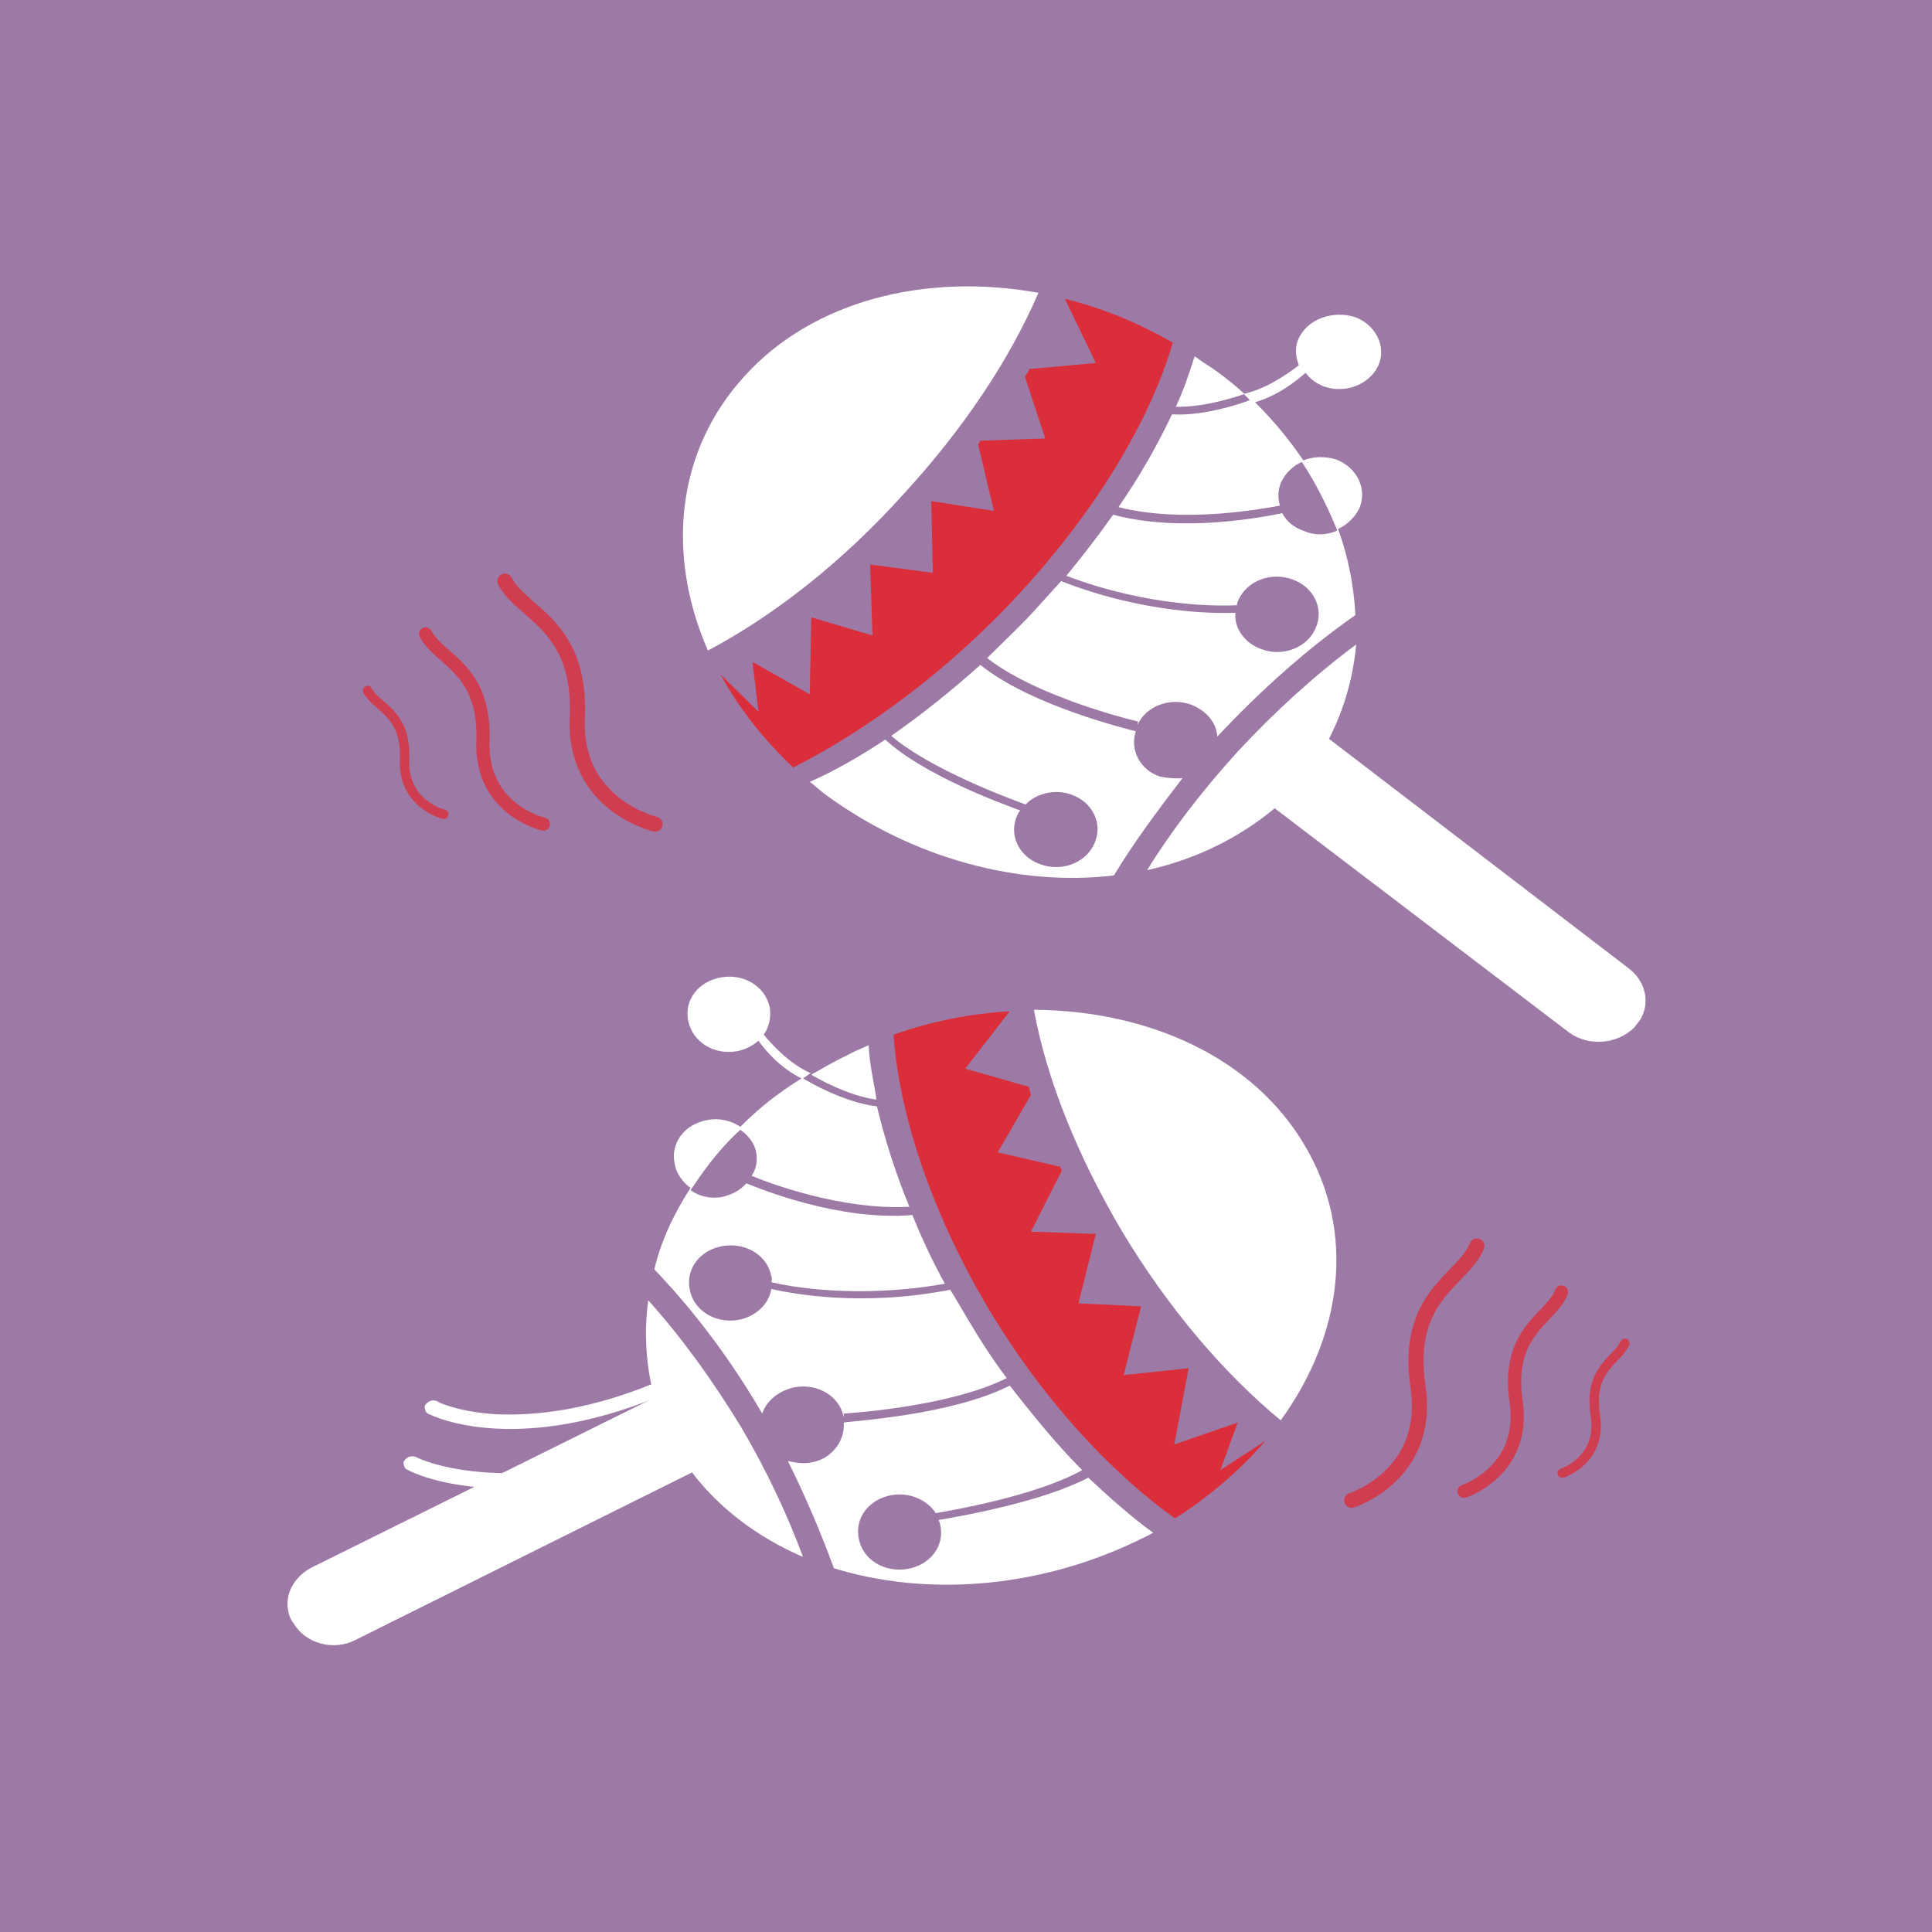
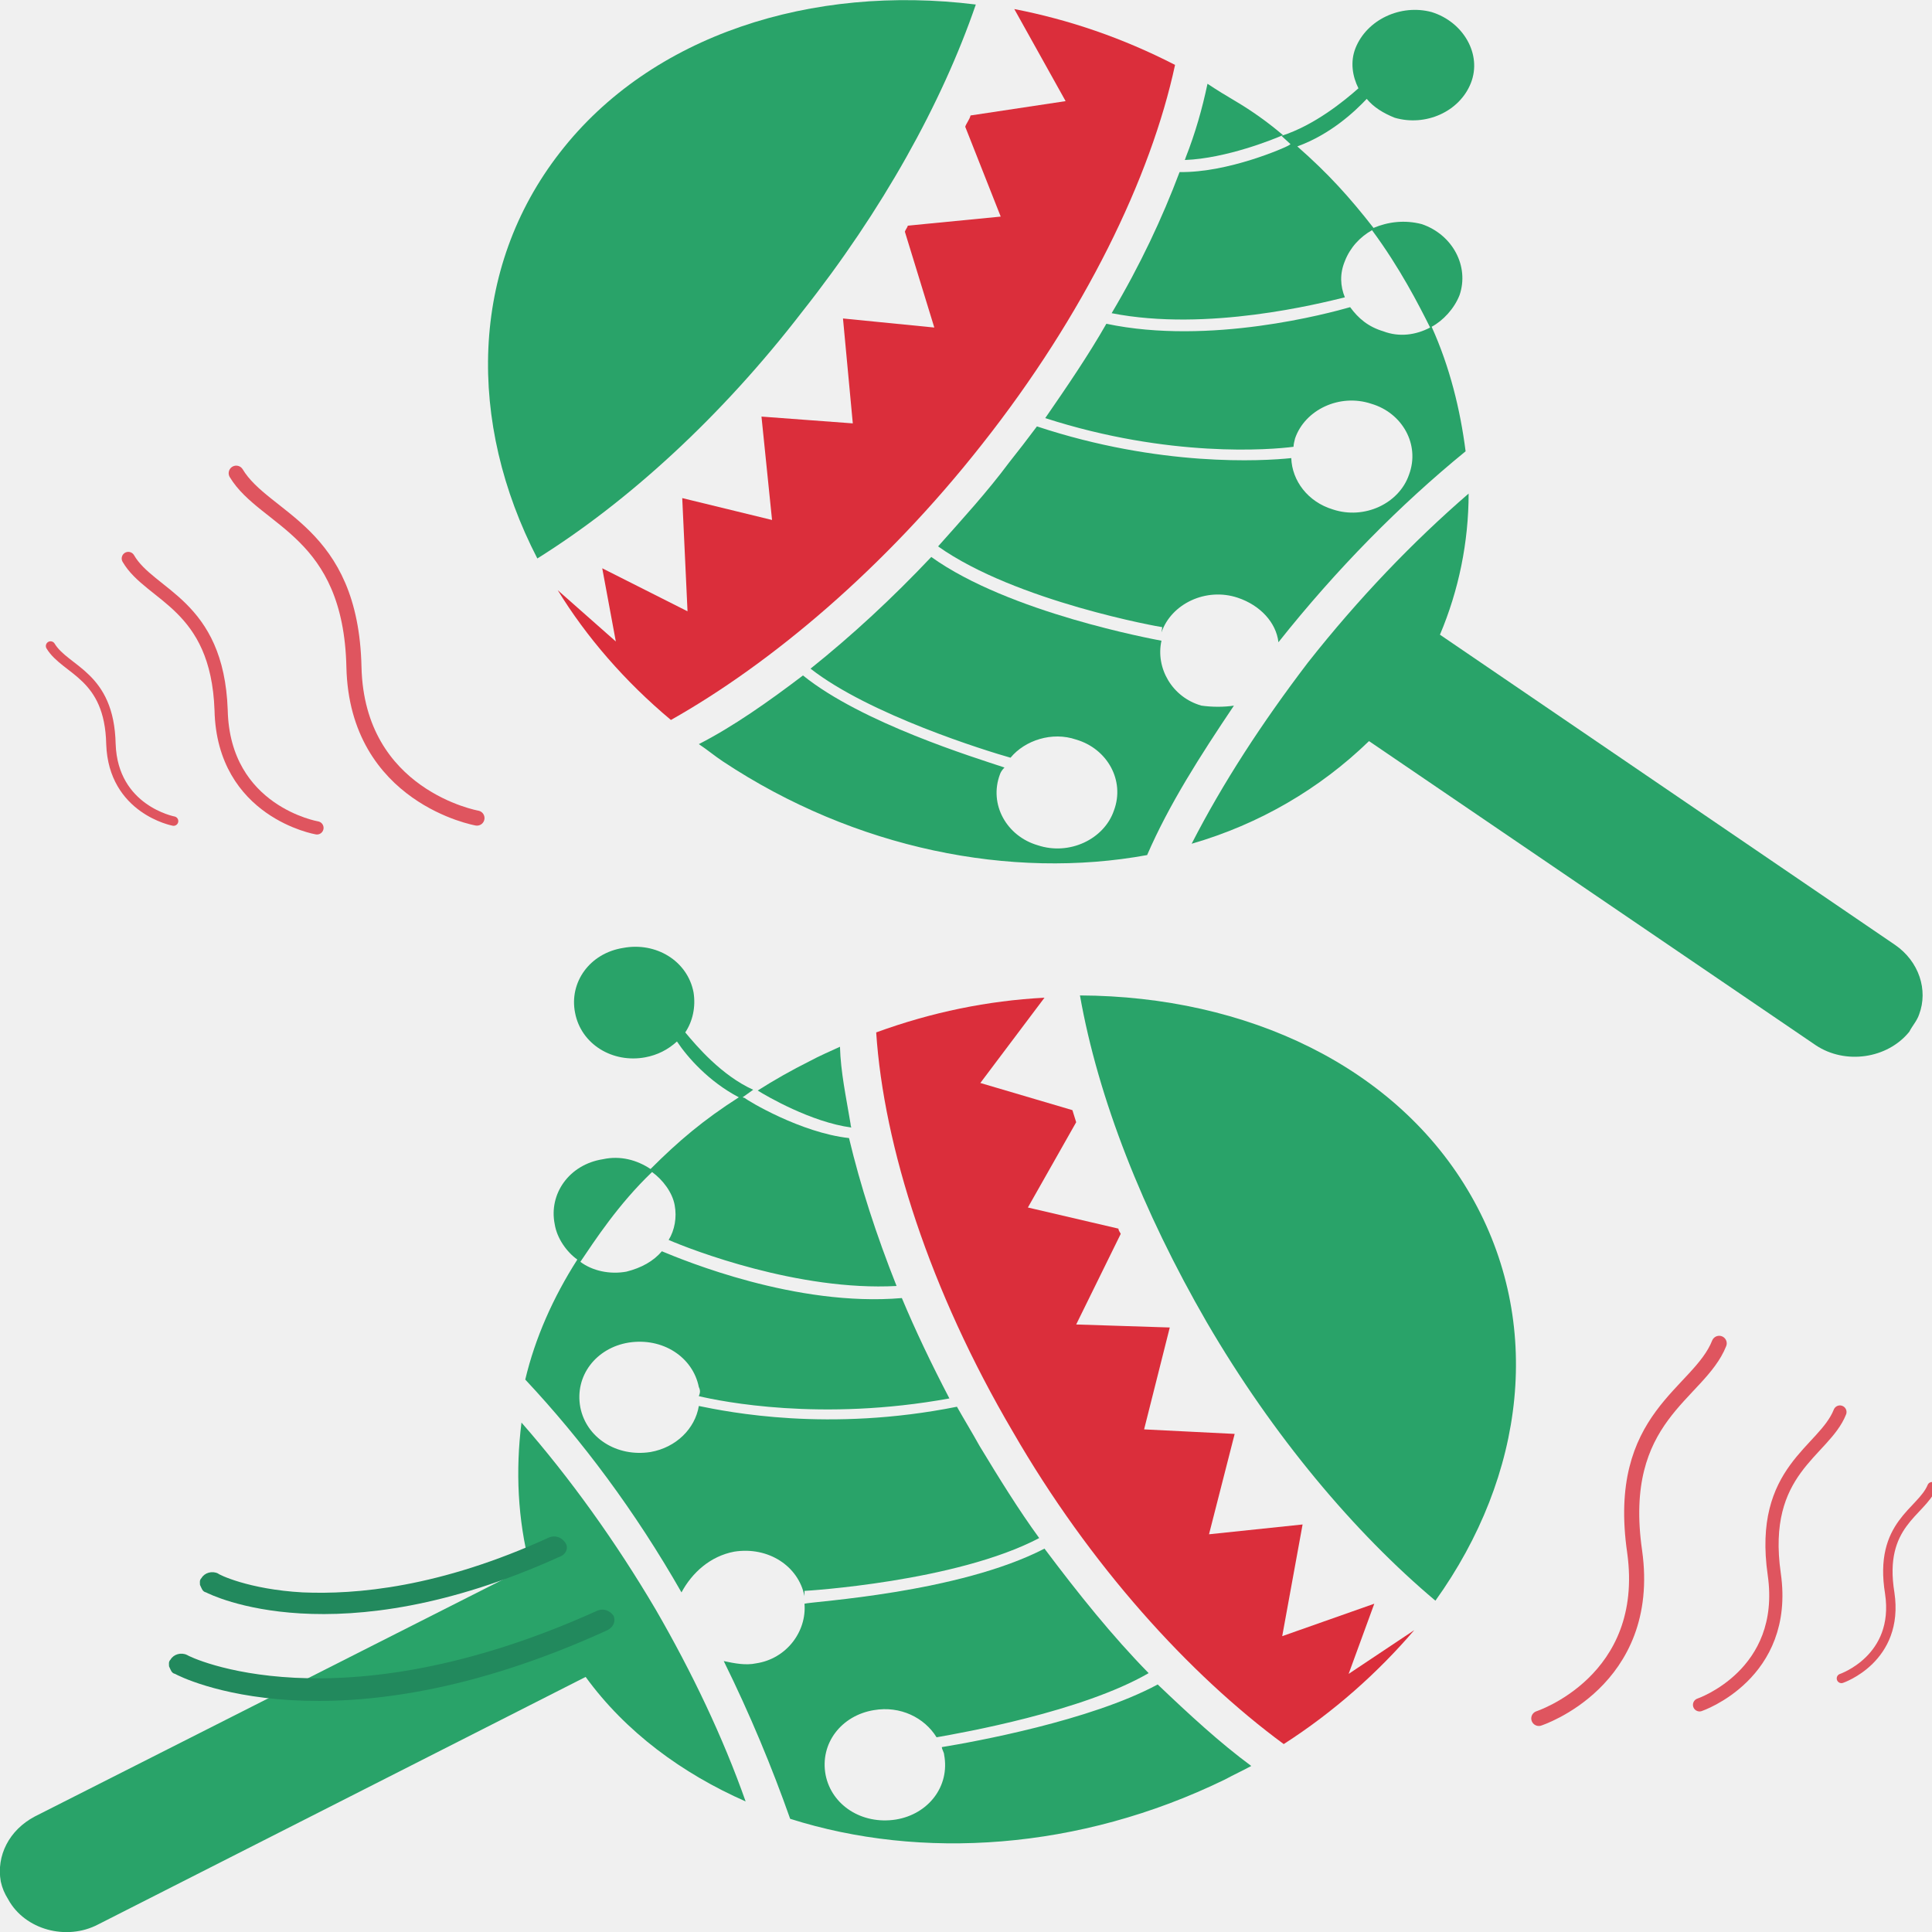
<svg xmlns="http://www.w3.org/2000/svg" version="1.1" id="Layer_1" x="0px" y="0px" viewBox="0 0 256 256" style="enable-background:new 0 0 256 256;" xml:space="preserve">
  <style type="text/css">
- 	.st0{fill:#9D7AA5;}
- 	.st1{fill:#DB2E3B;}
- 	.st2{fill:#FFFFFF;}
+ 	.st0{fill:#DB2E3B;}
+ 	.st1{fill:#29A369;}
	
- 		.st3{opacity:0.8;fill:none;stroke:#DB2E3B;stroke-width:2;stroke-linecap:round;stroke-linejoin:round;stroke-miterlimit:10;enable-background:new    ;}
+ 		.st2{opacity:0.8;fill:none;stroke:#DB2E3B;stroke-width:2;stroke-linecap:round;stroke-linejoin:round;stroke-miterlimit:10;enable-background:new    ;}
	
- 		.st4{opacity:0.8;fill:none;stroke:#DB2E3B;stroke-width:1.75;stroke-linecap:round;stroke-linejoin:round;stroke-miterlimit:10;enable-background:new    ;}
+ 		.st3{opacity:0.8;fill:none;stroke:#DB2E3B;stroke-width:1.75;stroke-linecap:round;stroke-linejoin:round;stroke-miterlimit:10;enable-background:new    ;}
	
- 		.st5{opacity:0.8;fill:none;stroke:#DB2E3B;stroke-width:1.25;stroke-linecap:round;stroke-linejoin:round;stroke-miterlimit:10;enable-background:new    ;}
+ 		.st4{opacity:0.8;fill:none;stroke:#DB2E3B;stroke-width:1.25;stroke-linecap:round;stroke-linejoin:round;stroke-miterlimit:10;enable-background:new    ;}
+ 	.st5{fill:#22895D;}
</style>
-   <rect class="st0" width="256" height="256" />
  <g>
-     <path class="st1" d="M118.4,137.1c5.1-1.8,10.2-2.8,15.4-3.1l-5.9,7.6l8.4,2.4c0.1,0.4,0.2,0.7,0.3,1.1l-4.4,7.6l8.3,1.9   c0,0.2,0.2,0.4,0.2,0.5l-4.1,8.1l8.6,0.3l0,0l-2.3,9.2l8.3,0.4l-2.3,9.1l8.6-0.9l-1.9,10.1l8.4-2.9l-2.3,6.3l6-3.9   c-3.3,3.8-7.3,7.3-12,10.3c-8.7-6.2-17.8-16.1-24.9-28.1C123.3,160.4,119.1,147.4,118.4,137.1z" />
-     <path class="st2" d="M116.1,145.4c-0.4-2.4-0.9-4.6-1-6.9c-0.9,0.4-1.9,0.8-2.8,1.3c-1.7,0.8-3.2,1.7-4.8,2.6   c0.8,0.5,4.9,2.8,8.6,3.3C116.1,145.5,116.1,145.4,116.1,145.4z" />
-     <path class="st2" d="M169.7,188.2c8.2-11.3,10-24.9,3.2-36.4c-6.8-11.6-20.6-17.9-35.9-18c1.7,9.3,5.8,19.4,11.7,29.4   C154.9,173.5,162.3,182.1,169.7,188.2z" />
-     <path class="st2" d="M124.4,201.4c0,0.2,0.2,0.5,0.2,0.7c0.6,2.8-1.4,5.3-4.4,5.8c-3.1,0.5-5.9-1.3-6.4-4c-0.6-2.8,1.4-5.3,4.4-5.8   c2.4-0.4,4.7,0.7,5.8,2.4c2.3-0.4,13.3-2.3,19.4-5.7c-3.3-3.3-6.4-7.1-9.6-11.2c-7.9,4-21.3,4.7-22,4.9c0.2,2.5-1.7,4.9-4.4,5.3   c-1,0.2-2,0-3-0.2c2.4,4.8,4.4,9.6,6.1,14.2c12,3.7,26.6,2.8,39.9-3.5c0.8-0.4,1.7-0.8,2.4-1.2c-2.9-2.1-5.7-4.6-8.6-7.3   C138.1,199,127.4,200.9,124.4,201.4z" />
-     <path class="st2" d="M91.7,195.1c3.7,4.9,8.9,8.7,14.7,11.2c-2.1-5.7-4.9-11.6-8.2-17.2c-3.7-6.1-7.9-11.9-12.3-16.8   c-0.6,4.3-0.3,8.7,0.8,12.9l-45.4,22.5c-2.3,1.2-3.6,3.5-3.1,5.8c0.1,0.6,0.3,1.1,0.7,1.6c1.6,2.7,5.3,3.7,8.2,2.2L91.7,195.1z" />
-     <path class="st2" d="M105.4,183.8c3.1-0.5,5.9,1.3,6.4,4v-0.5c0.1,0,13.9-0.8,21.6-4.7c-1.9-2.5-3.7-5.3-5.4-8.2   c-0.7-1.2-1.4-2.4-2.1-3.5c-11.8,2.3-21,0.5-23.7-0.1c-0.3,2-2.1,3.7-4.4,4.1c-3.1,0.5-5.9-1.3-6.4-4c-0.6-2.8,1.4-5.3,4.4-5.8   c3.1-0.5,5.9,1.3,6.4,4c0.1,0.3,0.1,0.5,0,0.8c2.1,0.5,11.2,2.3,23,0.2c-1.7-3.1-3.1-6.1-4.3-9.1c-9.7,0.8-20-3.4-22-4.2   c-0.8,0.9-1.9,1.5-3.2,1.8c-1.6,0.3-3.1-0.1-4.2-0.9c1.3-1.9,3.4-5.1,6.6-8c1,0.7,1.9,1.8,2.1,3c0.2,1.1,0,2.2-0.6,3.1   c2.1,0.9,11.9,4.6,20.9,4.1c-1.9-4.6-3.3-9.1-4.3-13.3c-4.4-0.5-9.3-3.4-9.6-3.6l-0.2-0.1l1-0.7c-2.9-1.3-5.2-3.9-6.2-5.1   c0.7-1,1-2.3,0.8-3.6c-0.6-2.8-3.4-4.5-6.4-4c-3.1,0.5-5,3.1-4.4,5.8c0.6,2.8,3.4,4.5,6.4,4c1.1-0.2,2.1-0.7,2.9-1.4   c1,1.4,2.9,3.6,5.7,5c-3.2,2-5.6,3.9-8.1,6.4c-1.2-0.8-2.8-1.2-4.3-0.9c-3.1,0.5-5,3.1-4.4,5.8c0.2,1.3,1.1,2.5,2.1,3.2   c-2.2,3.4-3.9,7-4.8,10.8c5.2,5.4,10.1,11.9,14.3,19.1C101.5,185.7,103.2,184.2,105.4,183.8z" />
-     <path class="st2" d="M93.7,190.9c0.6-0.3,0.8-0.8,0.6-1.3c-0.3-0.5-0.9-0.7-1.4-0.5c-24,10.7-37.6,4.1-37.7,4   c-0.6-0.3-1.2-0.1-1.6,0.4c-0.2,0.2-0.1,0.4-0.1,0.6c0.1,0.3,0.2,0.6,0.6,0.7C54.5,195.1,68.6,202.1,93.7,190.9z" />
-     <path class="st2" d="M89.9,183c-0.3-0.5-0.9-0.7-1.4-0.5c-10.1,4.5-17.8,5.1-22.7,4.9c-5-0.3-7.8-1.6-7.8-1.7   c-0.6-0.3-1.2-0.1-1.6,0.4c-0.2,0.2-0.1,0.4-0.1,0.6c0.1,0.3,0.2,0.6,0.6,0.7c0.4,0.2,11.9,5.9,32.4-3.2   C90,184.1,90.2,183.5,89.9,183z" />
-     <path class="st1" d="M135.3,78.4c10.2-11.1,17.2-23,20.1-33c-4.7-2.7-9.4-4.6-14.3-5.8l4.1,8.5l-8.8,0.8c-0.1,0.3-0.4,0.7-0.6,1   l2.7,8.2l-8.6,0.3c-0.1,0.2-0.2,0.3-0.3,0.5l2.1,8.8l-8.3-1.3l0,0l0.2,9.5l-8.3-1.1l0.3,9.4l-8.1-2.4L107.3,92l-7.6-4.3l0.8,6.6   l-5-4.9c2.3,4.3,5.6,8.5,9.6,12.3C114.6,96.9,125.6,89,135.3,78.4z" />
-     <path class="st2" d="M158.3,47.2c-0.7,2.2-1.4,4.3-2.4,6.5c0,0.1-0.1,0.1-0.1,0.2c3.8,0.1,8.3-1.4,9.1-1.7   c-1.3-1.2-2.7-2.3-4.1-3.3C160,48.4,159.1,47.8,158.3,47.2z" />
-     <path class="st2" d="M119.7,65.5c8-8.7,14.1-17.9,17.9-26.7c-14.9-2.7-29.9,1-39,11.1c-9.1,10-10.3,23.7-4.8,36.3   C102.5,81.6,111.6,74.5,119.7,65.5z" />
-     <path class="st2" d="M156.7,103.1c-0.9,0.1-2,0-3-0.2c-2.7-0.9-4-3.6-3.2-6c-0.7-0.2-13.8-3.3-20.6-8.8c-3.9,3.5-7.8,6.6-11.8,9.4   c5.1,4.4,15.6,8.3,17.8,9.1c1.4-1.5,4-2.1,6.1-1.3c2.8,1,4.2,3.9,3,6.5c-1.1,2.5-4.3,3.8-7.2,2.7c-2.8-1-4.2-3.9-3-6.5   c0.1-0.2,0.2-0.4,0.4-0.6c-2.7-1-12.8-4.7-17.9-9.4c-3.3,2.2-6.8,4.2-10,5.6c0.8,0.6,1.3,1.1,2.1,1.7c11.6,8.5,25.7,12.2,38.2,10.7   C150.2,111.7,153.3,107.5,156.7,103.1z" />
-     <path class="st2" d="M152,115.3c6.3-1.4,12.1-4.2,16.9-8.2l39,29.7c2.6,1.9,6.4,1.6,8.7-0.7c0.3-0.5,0.8-0.9,1-1.5   c1-2.1,0.3-4.7-1.8-6.3l-39.7-30.4c2-3.9,3.2-8.1,3.6-12.5c-5.4,4-10.8,8.9-15.8,14.3C159.2,104.9,155.2,110.1,152,115.3z" />
-     <path class="st2" d="M172.1,44.8c-0.6,1.2-0.4,2.5,0,3.6c-1.3,1-4.2,3.1-7.3,3.8l0.8,0.8l-0.2,0.1c-0.2,0.1-5.7,2.1-10.1,1.8   c-1.9,4-4.2,8.1-7.1,12.3c8.7,2.2,19.1,0.2,21.4-0.2c-0.3-1-0.3-2.1,0.2-3.2c0.6-1.2,1.6-2.1,2.7-2.6c2.3,3.5,3.8,6.9,4.7,9.1   c-1.3,0.6-2.9,0.7-4.3,0.1c-1.5-0.5-2.4-1.3-3-2.4c-2,0.4-13.1,2.7-22.4,0.2c-1.9,2.7-4,5.4-6.2,8.1c11.1,4.2,20.4,4,22.6,3.9   c0-0.2,0.1-0.5,0.2-0.7c1.1-2.5,4.3-3.8,7.2-2.7c2.8,1,4.2,3.9,3,6.5c-1.1,2.5-4.3,3.8-7.2,2.7c-2.2-0.8-3.6-2.8-3.4-4.8   c-2.7,0.1-12.1,0.1-23.1-4.2c-0.9,1-1.9,2.1-2.8,3.1c-2.2,2.5-4.7,4.8-7,7.1c6.8,5.3,19.9,8.4,20,8.4l-0.1,0.5   c1.1-2.5,4.3-3.8,7.2-2.7c2,0.8,3.3,2.4,3.4,4.2c5.8-6.2,12-11.7,18.3-16.1c-0.2-3.7-0.9-7.6-2.3-11.4c1.1-0.5,2.2-1.5,2.8-2.7   c1.1-2.5-0.2-5.4-3-6.5c-1.6-0.5-3.1-0.4-4.4,0.1c-2-2.9-3.8-5.1-6.4-7.7c3.1-0.9,5.4-2.8,6.7-3.9c0.6,0.8,1.4,1.4,2.4,1.8   c2.8,1,6-0.2,7.2-2.7s-0.3-5.5-3.1-6.5C176.5,41.1,173.3,42.3,172.1,44.8z" />
-     <path class="st3" d="M66.9,77c2.3,4.4,10.1,5.7,9.6,18c-0.6,11.7,10.3,14.2,10.3,14.2" />
-     <path class="st4" d="M56.4,84c1.8,3.5,7.9,4.5,7.6,14.1c-0.4,9.2,8,11.1,8,11.1" />
-     <path class="st5" d="M48.7,91.5c1.2,2.3,5.2,2.9,4.9,9.2c-0.2,5.9,5.2,7.2,5.2,7.2" />
-     <path class="st3" d="M195.7,165.1c-1.9,4.6-9.6,6.5-7.8,18.7c1.7,11.7-8.8,15-8.8,15" />
-     <path class="st4" d="M206.9,171.2c-1.4,3.6-7.4,5.1-6,14.6c1.3,9.1-6.9,11.8-6.9,11.8" />
-     <path class="st5" d="M215.3,178c-1,2.3-4.9,3.3-3.9,9.6c0.9,5.9-4.4,7.6-4.4,7.6" />
+     <path class="st0" d="M130.1,58.9c13.6-17.2,22.4-35.4,25.6-50.3c-7-3.6-14.1-6-21.3-7.4l6.8,12.2l-12.6,1.9   c-0.1,0.5-0.6,1.1-0.7,1.5l4.7,11.9l-12.3,1.2c-0.1,0.3-0.3,0.5-0.4,0.8l3.9,12.7l-12.1-1.2l0,0l1.3,13.9l-12.1-0.9l1.4,13.7   l-11.9-2.9l0.7,15l-11.3-5.7l1.8,9.7l-7.7-6.8c3.8,6.2,8.9,12.1,15,17.2C102.2,87.9,117.2,75.3,130.1,58.9z" />
+     <path class="st1" d="M160,11.1c-0.7,3.3-1.6,6.5-2.9,9.8c0,0.1-0.1,0.2-0.1,0.3c5.5-0.2,11.9-2.8,13-3.3c-2-1.7-4.1-3.2-6.3-4.5   C162.5,12.7,161.2,11.9,160,11.1z" />
+     <path class="st1" d="M106.3,41.3c10.6-13.4,18.5-27.6,23-40.7c-21.7-2.7-43,4-55.1,19.6C62.2,35.6,61.9,56,71.2,74   C83.2,66.5,95.6,55.2,106.3,41.3z" />
+     <path class="st1" d="M163.5,93.5c-1.3,0.2-2.9,0.2-4.3,0c-3.9-1.1-6.1-5-5.3-8.6c-1-0.2-20.2-3.7-30.5-11.1   c-5.2,5.5-10.5,10.4-16,14.8c7.8,6.1,23.3,10.9,26.5,11.8c1.9-2.3,5.5-3.5,8.7-2.4c4.1,1.2,6.5,5.4,5,9.4c-1.3,3.8-5.9,6-10.1,4.6   c-4.1-1.2-6.5-5.4-5-9.4c0.1-0.3,0.3-0.6,0.6-0.9c-3.9-1.3-18.9-5.9-26.7-12.2c-4.6,3.5-9.3,6.8-13.8,9.1c1.2,0.8,2,1.5,3.2,2.3   c17.5,11.6,38.2,15.7,56.2,12.4C154.9,106.6,159,100.2,163.5,93.5z" />
+     <path class="st1" d="M157.9,111.8c9-2.6,17-7.3,23.5-13.6l59.2,40.3c3.9,2.6,9.5,1.8,12.4-1.8c0.4-0.8,1-1.4,1.3-2.3   c1.2-3.2,0-7-3.2-9.2l-60.3-41.1c2.5-5.9,3.8-12.3,3.8-18.7c-7.4,6.4-14.6,13.9-21.3,22.4C167.2,95.8,162,103.8,157.9,111.8z" />
+     <path class="st1" d="M179.6,6.4c-0.7,1.8-0.4,3.7,0.4,5.3c-1.8,1.6-5.8,4.9-10.2,6.3l1.2,1.1l-0.3,0.2c-0.3,0.2-7.9,3.6-14.4,3.5   c-2.3,6.1-5.2,12.3-9,18.7c12.7,2.5,27.6-1.3,30.9-2.1c-0.6-1.5-0.7-3.1,0-4.8c0.7-1.8,2-3.2,3.6-4.1c3.7,5,6.2,9.9,7.7,12.9   c-1.9,1-4.1,1.3-6.2,0.5c-2-0.6-3.3-1.7-4.4-3.2c-2.8,0.8-18.6,5.1-32.3,2.2c-2.4,4.2-5.2,8.3-8.1,12.5c16.4,5.3,29.9,4.2,32.9,3.8   c0-0.3,0.1-0.7,0.2-1.1c1.3-3.8,5.9-6,10.1-4.6c4.1,1.2,6.5,5.4,5,9.4c-1.3,3.8-5.9,6-10.1,4.6c-3.3-1-5.4-3.8-5.5-6.8   c-3.8,0.4-17.4,1.2-33.7-4.2c-1.2,1.6-2.5,3.3-3.7,4.8c-2.9,3.9-6.2,7.5-9.4,11.1c10.3,7.3,29.5,10.7,29.7,10.7l-0.1,0.7   c1.3-3.8,5.9-6,10.1-4.6c3,1,5.1,3.3,5.4,5.9c7.7-9.7,16.1-18.2,24.8-25.3c-0.7-5.5-2.1-11.2-4.5-16.5c1.5-0.8,3-2.4,3.7-4.2   c1.3-3.8-0.9-8-5-9.4c-2.3-0.6-4.5-0.3-6.4,0.5c-3.2-4.1-6-7.2-10.1-10.8c4.4-1.6,7.6-4.6,9.2-6.3c0.9,1.1,2.2,1.9,3.7,2.5   c4.1,1.2,8.6-0.8,10.1-4.6s-1-8.1-5.2-9.4C185.6,0.5,181.1,2.6,179.6,6.4z" />
+     <path class="st2" d="M31.3,62.7c3.8,6.3,15.2,7.6,15.6,25.7c0.4,17.2,16.3,20,16.3,20" />
+     <path class="st3" d="M17,74c2.9,5,11.8,6,12.3,20.1c0.3,13.5,12.7,15.6,12.7,15.6" />
+     <path class="st4" d="M6.7,85.6c2,3.3,7.8,3.8,8,13c0.3,8.7,8.3,10.2,8.3,10.2" />
+   </g>
+   <g>
+     <path class="st0" d="M116.1,136.8c7.4-2.7,14.8-4.2,22.3-4.6l-8.5,11.3l12.2,3.6c0.2,0.6,0.3,1,0.5,1.6l-6.4,11.3l12,2.8   c0,0.3,0.3,0.6,0.3,0.7l-5.9,12l12.4,0.4l0,0l-3.4,13.5l12,0.6l-3.4,13.3l12.4-1.3l-2.7,14.8l12.2-4.3l-3.4,9.3l8.7-5.8   c-4.8,5.6-10.6,10.8-17.3,15.1c-12.5-9.2-25.7-23.7-35.9-41.4C123.2,171,117.1,151.9,116.1,136.8z" />
+     <path class="st1" d="M112.7,148.9c-0.6-3.6-1.3-6.8-1.4-10.2c-1.3,0.6-2.7,1.2-4,1.9c-2.4,1.2-4.7,2.5-6.9,3.9   c1.1,0.7,7.1,4.2,12.4,4.9C112.7,149.1,112.7,148.9,112.7,148.9z" />
+     <path class="st1" d="M190.2,212.1c11.9-16.6,14.4-36.8,4.7-53.7c-9.8-17.1-29.7-26.4-51.8-26.5c2.4,13.6,8.3,28.6,16.8,43.3   C168.7,190.3,179.5,203.1,190.2,212.1z" />
+     <path class="st1" d="M124.8,231.5c0,0.3,0.3,0.7,0.3,1c0.8,4.2-2.1,7.9-6.4,8.6c-4.5,0.7-8.5-1.9-9.3-5.9c-0.8-4.2,2.1-7.9,6.4-8.6   c3.5-0.6,6.7,1,8.3,3.6c3.4-0.6,19.3-3.4,28.1-8.5c-4.8-4.9-9.3-10.5-13.8-16.5c-11.4,5.9-30.8,7-31.8,7.3c0.3,3.7-2.4,7.3-6.4,7.9   c-1.4,0.3-2.9,0-4.3-0.3c3.5,7.1,6.4,14.1,8.8,20.9c17.3,5.5,38.3,4.2,57.6-5.2c1.1-0.6,2.4-1.2,3.5-1.8   c-4.2-3.1-8.2-6.8-12.4-10.8C144.5,228,129.1,230.8,124.8,231.5z" />
+     <path class="st1" d="M77.6,222.2c5.3,7.3,12.8,12.8,21.2,16.5c-3-8.5-7.1-17.1-11.9-25.4c-5.3-9-11.4-17.5-17.8-24.8   c-0.8,6.4-0.5,12.8,1.1,19L4.6,240.7c-3.4,1.8-5.1,5.2-4.5,8.6c0.2,0.9,0.5,1.6,1,2.4c2.2,4,7.7,5.5,11.9,3.3L77.6,222.2z" />
+     <path class="st1" d="M97.3,205.6c4.5-0.7,8.5,1.9,9.3,5.9v-0.7c0.2,0,20.1-1.2,31.1-7c-2.7-3.7-5.3-7.9-7.9-12.2   c-1-1.8-2.1-3.6-3-5.2c-17,3.4-30.3,0.7-34.2-0.1c-0.5,3-3,5.5-6.4,6.1c-4.5,0.7-8.5-1.9-9.3-5.9c-0.8-4.2,2.1-7.9,6.4-8.6   c4.5-0.7,8.5,1.9,9.3,5.9c0.2,0.4,0.2,0.7,0,1.2c3,0.7,16.2,3.4,33.2,0.3c-2.4-4.6-4.5-9-6.3-13.3c-14,1.2-28.9-5-31.8-6.2   c-1.1,1.3-2.7,2.2-4.7,2.7c-2.2,0.4-4.5-0.1-6.1-1.3c1.9-2.8,5-7.6,9.5-11.9c1.4,1,2.7,2.7,3,4.4c0.3,1.6,0,3.3-0.8,4.6   c3,1.3,17.2,6.8,30.2,6.1c-2.7-6.8-4.8-13.3-6.3-19.6c-6.4-0.7-13.5-5-13.8-5.3l-0.3-0.1l1.4-1c-4.2-1.9-7.5-5.8-9-7.6   c1-1.5,1.4-3.4,1.1-5.3c-0.8-4.2-5-6.7-9.3-5.9c-4.5,0.7-7.2,4.6-6.4,8.6c0.8,4.2,5,6.7,9.3,5.9c1.6-0.3,3-1,4.2-2.1   c1.4,2.1,4.2,5.3,8.2,7.4c-4.7,3-8,5.8-11.7,9.5c-1.8-1.2-4-1.8-6.3-1.3c-4.5,0.7-7.2,4.6-6.4,8.6c0.3,1.9,1.6,3.7,3,4.7   c-3.2,5-5.6,10.4-6.9,15.9c7.5,8,14.6,17.5,20.7,28.2C91.7,208.4,94.1,206.2,97.3,205.6z" />
+     <path class="st5" d="M80.5,216c0.8-0.4,1.1-1.2,0.8-1.9c-0.5-0.7-1.3-1-2.1-0.7c-34.7,15.7-54.2,6.1-54.4,5.9   c-0.8-0.4-1.8-0.1-2.2,0.6c-0.3,0.3-0.2,0.6-0.2,0.9c0.2,0.4,0.3,0.9,0.8,1C23.9,222.2,44.2,232.6,80.5,216z" />
+     <path class="st5" d="M74.9,204.4c-0.5-0.7-1.3-1-2.1-0.7c-14.6,6.7-25.7,7.6-32.7,7.3c-7.2-0.4-11.2-2.4-11.2-2.5   c-0.8-0.4-1.8-0.1-2.2,0.6c-0.3,0.3-0.2,0.6-0.2,0.9c0.2,0.4,0.3,0.9,0.8,1c0.6,0.3,17.2,8.7,46.8-4.7   C75,206,75.4,205.1,74.9,204.4z" />
+     <path class="st2" d="M227.8,178c-2.7,6.8-13.8,9.6-11.2,27.6c2.4,17.2-12.7,22.1-12.7,22.1" />
+     <path class="st3" d="M243.8,187.1c-2.1,5.3-10.7,7.6-8.7,21.5c1.9,13.3-9.9,17.3-9.9,17.3" />
+     <path class="st4" d="M256,197c-1.4,3.4-7.1,4.9-5.6,14.1c1.3,8.7-6.4,11.3-6.4,11.3" />
  </g>
</svg>
